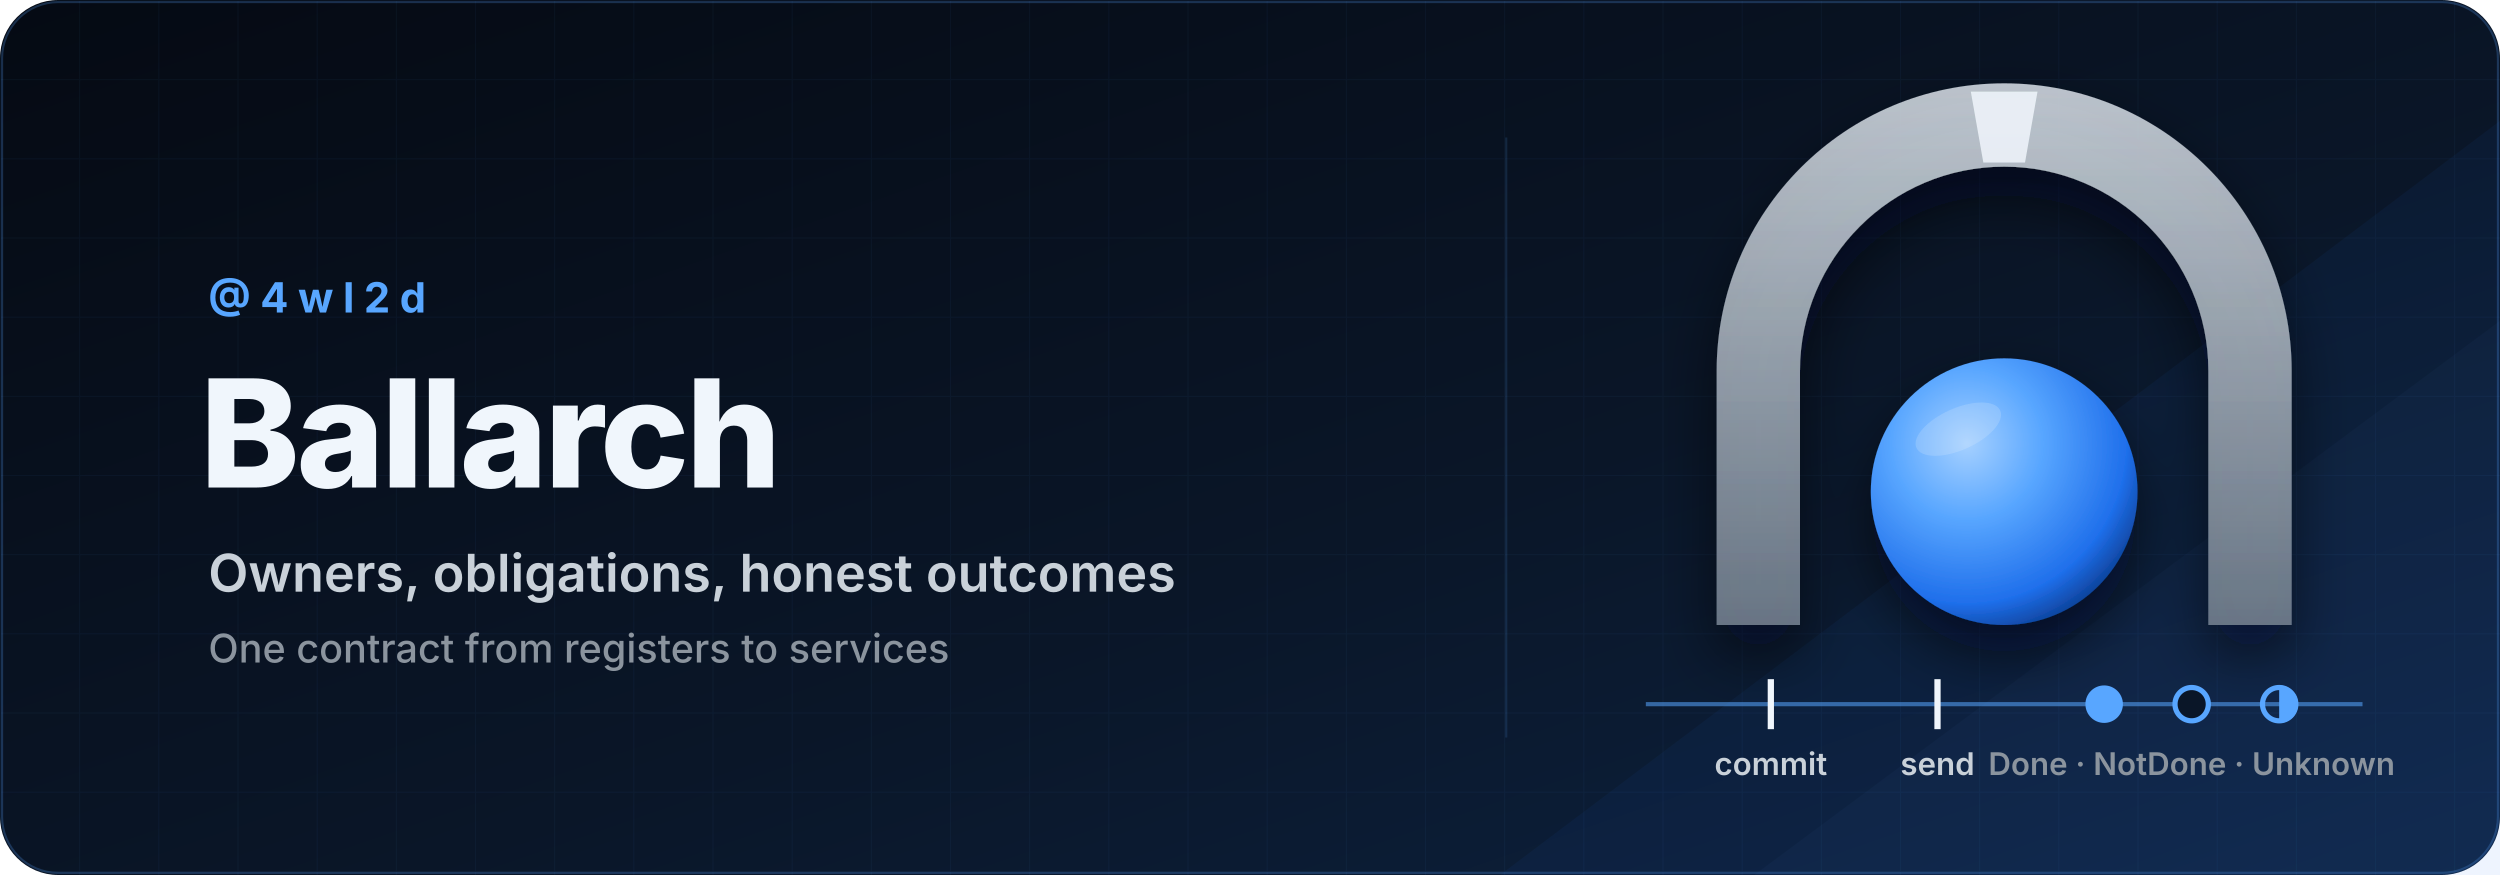
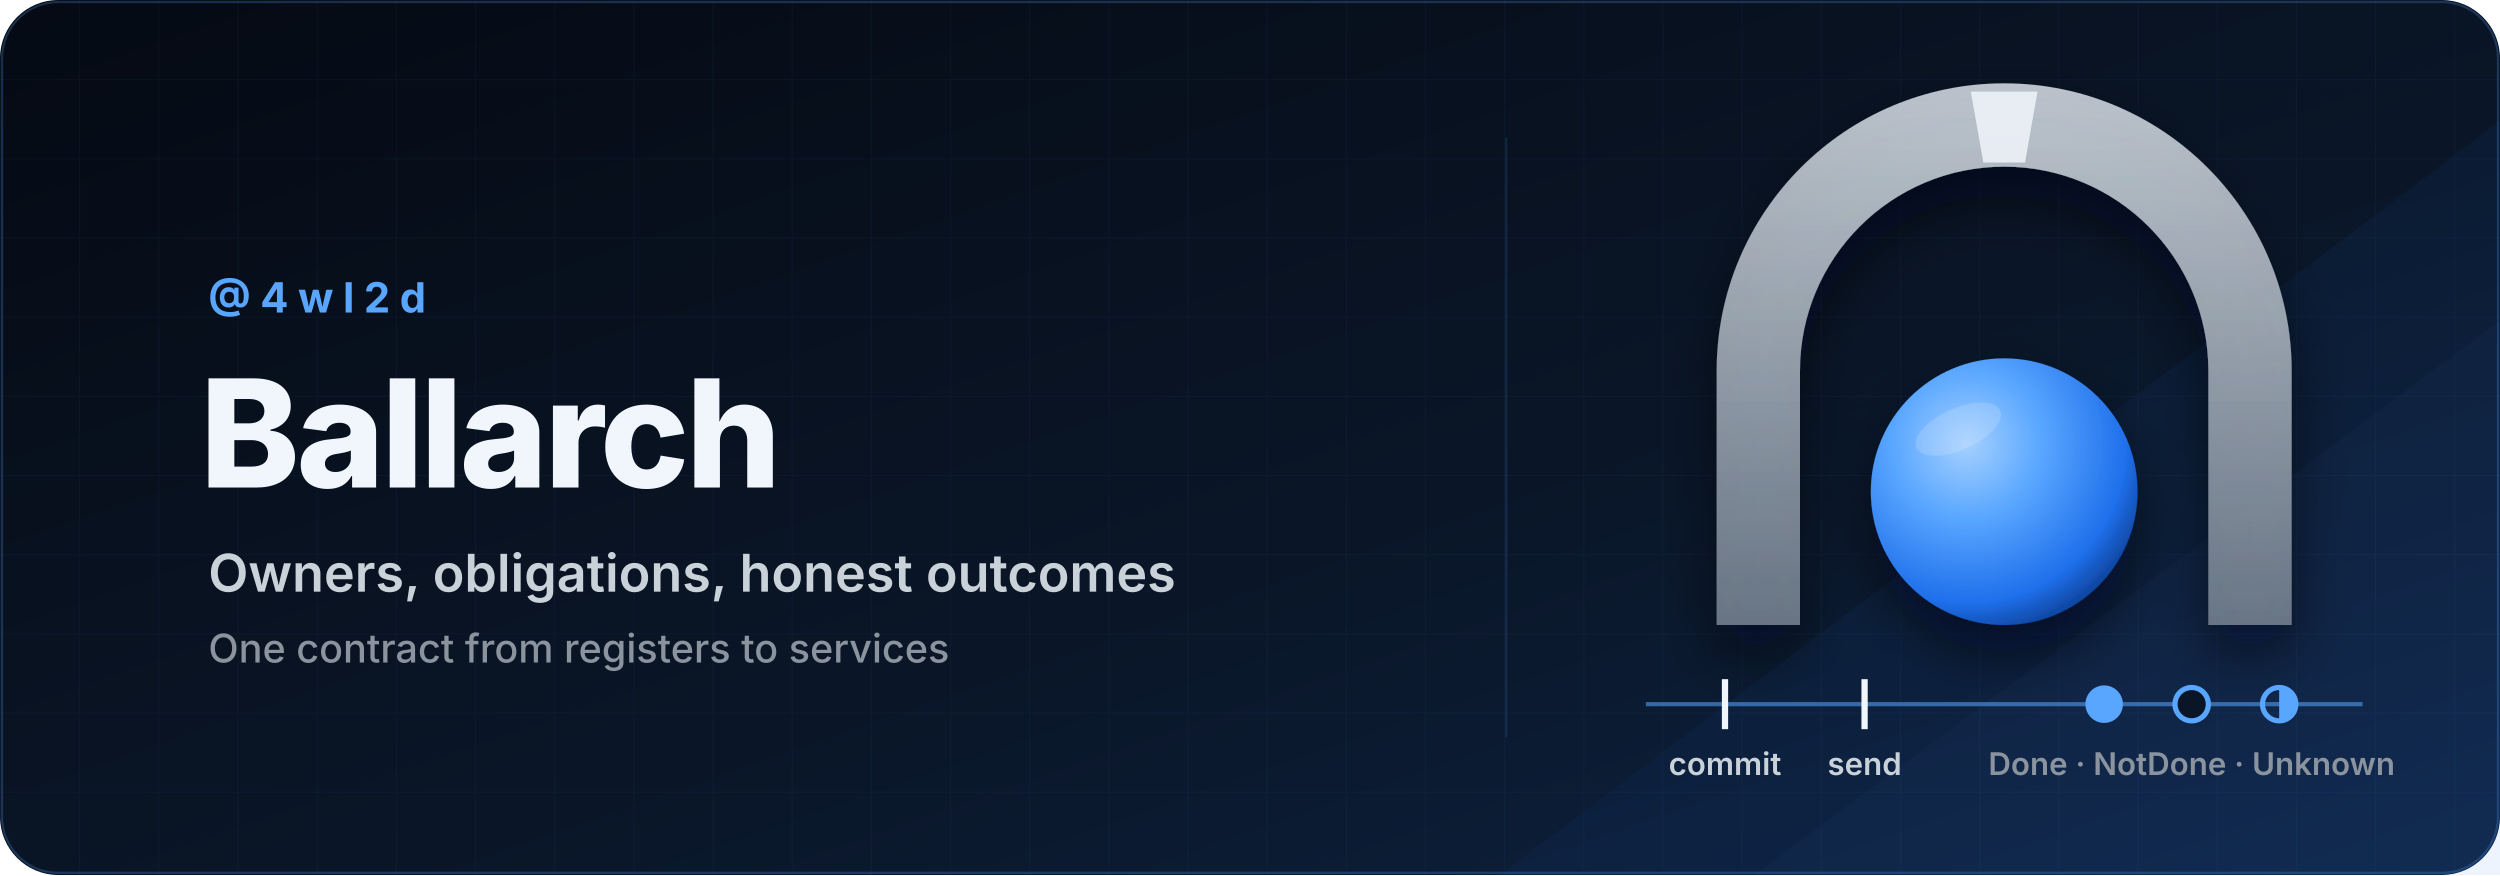
<svg xmlns="http://www.w3.org/2000/svg" width="1200" height="420" viewBox="0 0 1200 420" role="img" aria-labelledby="title desc">
  <defs>
    <linearGradient id="background" x1="0" y1="0" x2="1" y2="1">
      <stop offset="0" stop-color="#050A13" />
      <stop offset="0.58" stop-color="#0A1628" />
      <stop offset="1" stop-color="#0D2342" />
    </linearGradient>
    <radialGradient id="ball" cx="0.36" cy="0.32" r="0.75">
      <stop offset="0" stop-color="#A5D0FF" />
      <stop offset="0.38" stop-color="#58A6FF" />
      <stop offset="0.8" stop-color="#1F6FEB" />
      <stop offset="1" stop-color="#0B3D91" />
    </radialGradient>
    <linearGradient id="arch" x1="0" y1="0" x2="0" y2="1">
      <stop offset="0" stop-color="#C9D1D9" />
      <stop offset="1" stop-color="#6E7B8A" />
    </linearGradient>
    <pattern id="grid" width="38" height="38" patternUnits="userSpaceOnUse">
      <path d="M38 0H0V38" fill="none" stroke="#58A6FF" stroke-opacity="0.045" />
    </pattern>
    <filter id="shadow" x="-35%" y="-35%" width="170%" height="170%">
      <feDropShadow dx="0" dy="14" stdDeviation="14" flood-color="#010409" flood-opacity="0.6" />
    </filter>
  </defs>
  <rect width="1200" height="420" rx="28" fill="url(#background)" />
  <rect width="1200" height="420" rx="28" fill="url(#grid)" />
  <rect x="1" y="1" width="1198" height="418" rx="27" fill="none" stroke="#58A6FF" stroke-opacity="0.24" />
  <path d="M720 420L1200 58V420Z" fill="#1F6FEB" opacity="0.055" />
  <path d="M842 420L1200 154V420Z" fill="#58A6FF" opacity="0.035" />
  <line x1="723" y1="66" x2="723" y2="354" stroke="#58A6FF" stroke-opacity="0.14" />
  <g transform="translate(0 56)" font-family="Inter, ui-sans-serif, -apple-system, BlinkMacSystemFont, Segoe UI, sans-serif">
    <text x="100" y="94" fill="#58A6FF" font-size="20" font-weight="650" letter-spacing="4.6">@4wl2d</text>
    <text x="96" y="178" fill="#F0F6FC" font-size="72" font-weight="760" letter-spacing="-1.6">Ballarch</text>
    <text x="100" y="228" fill="#C9D1D9" font-size="25" font-weight="600">Owners, obligations, honest outcomes</text>
    <text x="100" y="262" fill="#8B949E" font-size="19" font-weight="500">One contract from registers to services</text>
  </g>
  <g transform="translate(962 0)" filter="url(#shadow)">
    <path d="M-138 300V178A138 138 0 0 1 138 178V300H98V178A98 98 0 0 0 -98 178V300Z" fill="url(#arch)" opacity="0.92" />
    <path d="M-16 44h32l-6 34h-20z" fill="#F0F6FC" opacity="0.85" />
    <circle cx="0" cy="236" r="64" fill="url(#ball)" />
    <ellipse cx="-22" cy="206" rx="22" ry="10" fill="#F0F6FC" opacity="0.18" transform="rotate(-24 -22 206)" />
  </g>
  <g font-family="Inter, ui-sans-serif, -apple-system, BlinkMacSystemFont, Segoe UI, sans-serif" font-size="15" font-weight="600">
    <line x1="790" y1="338" x2="1134" y2="338" stroke="#58A6FF" stroke-opacity="0.55" stroke-width="2" />
-     <line x1="850" y1="326" x2="850" y2="350" stroke="#F0F6FC" stroke-width="3" />
-     <text x="850" y="372" fill="#C9D1D9" text-anchor="middle">commit</text>
-     <line x1="930" y1="326" x2="930" y2="350" stroke="#F0F6FC" stroke-width="3" />
-     <text x="930" y="372" fill="#C9D1D9" text-anchor="middle">send</text>
+     <line x1="828" y1="326" x2="828" y2="350" stroke="#F0F6FC" stroke-width="3" />
+     <text x="828" y="372" fill="#C9D1D9" text-anchor="middle">commit</text>
+     <line x1="895" y1="326" x2="895" y2="350" stroke="#F0F6FC" stroke-width="3" />
+     <text x="895" y="372" fill="#C9D1D9" text-anchor="middle">send</text>
    <circle cx="1010" cy="338" r="9" fill="#58A6FF" />
    <circle cx="1052" cy="338" r="8" fill="#0A1628" stroke="#58A6FF" stroke-width="2.5" />
    <path d="M1094 329a9 9 0 0 1 0 18z" fill="#58A6FF" />
    <circle cx="1094" cy="338" r="8" fill="none" stroke="#58A6FF" stroke-width="2.5" />
    <text x="1052" y="372" fill="#8B949E" text-anchor="middle">Done · NotDone · Unknown</text>
  </g>
</svg>
